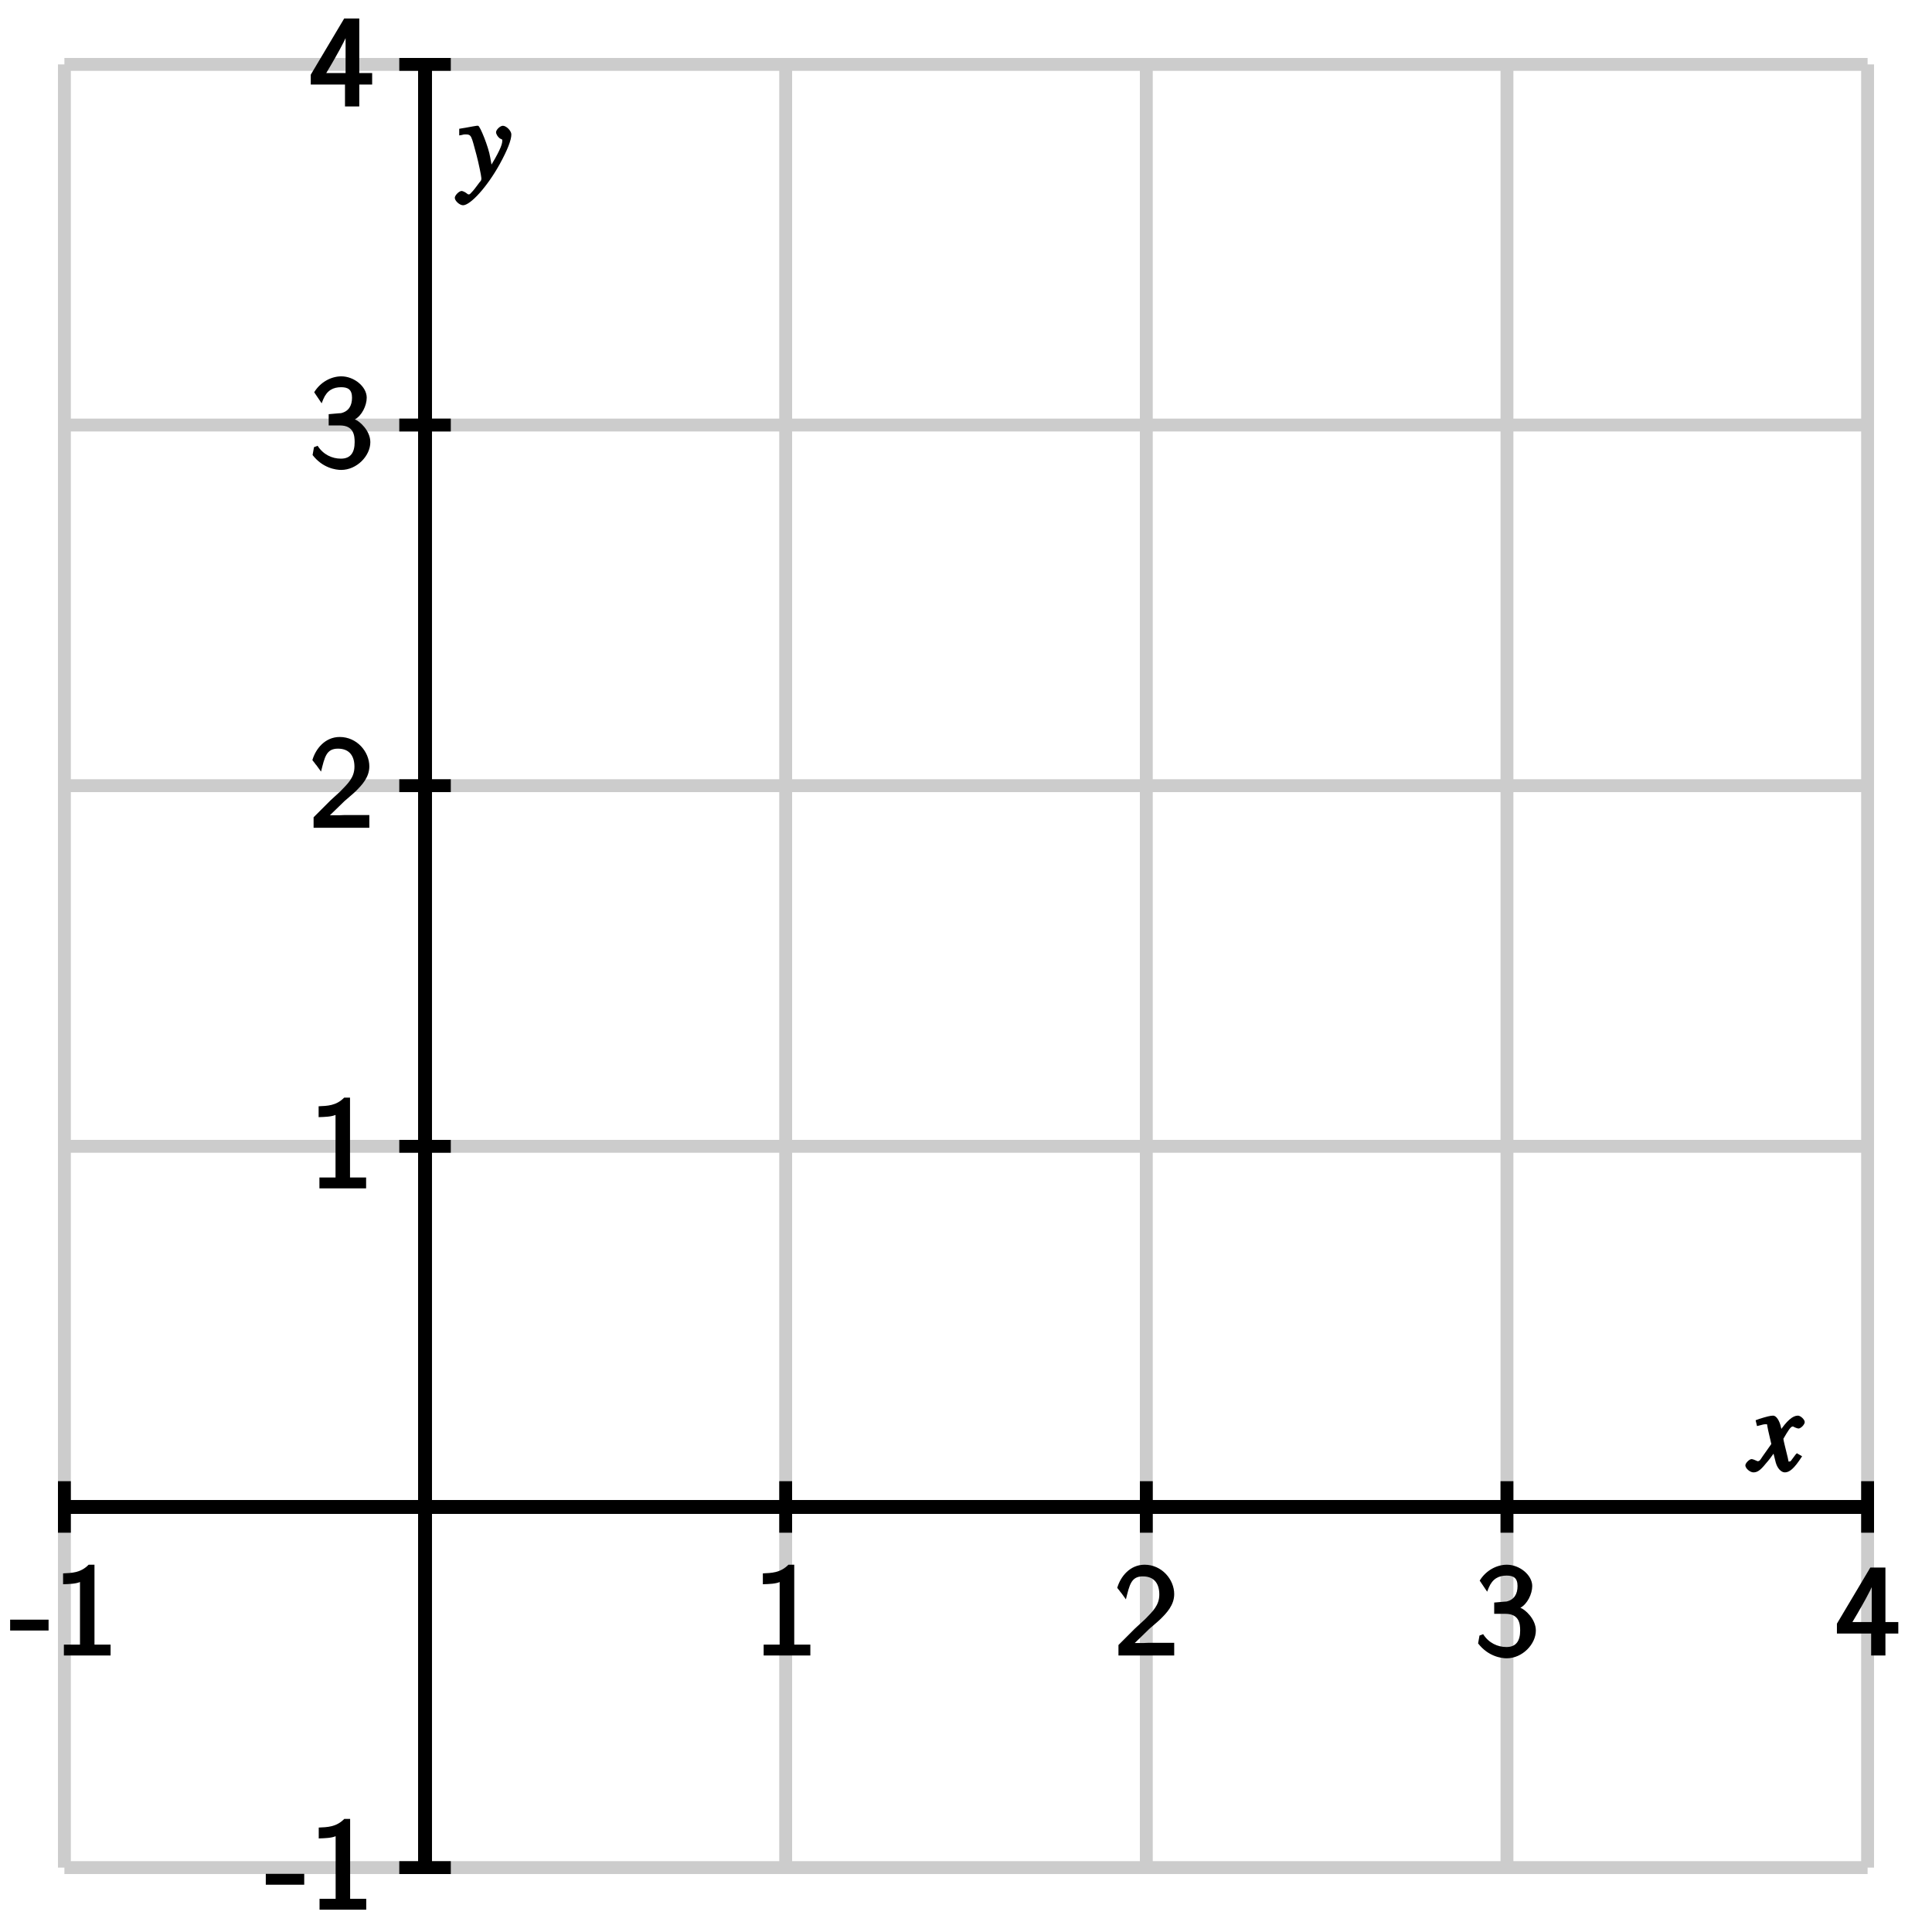
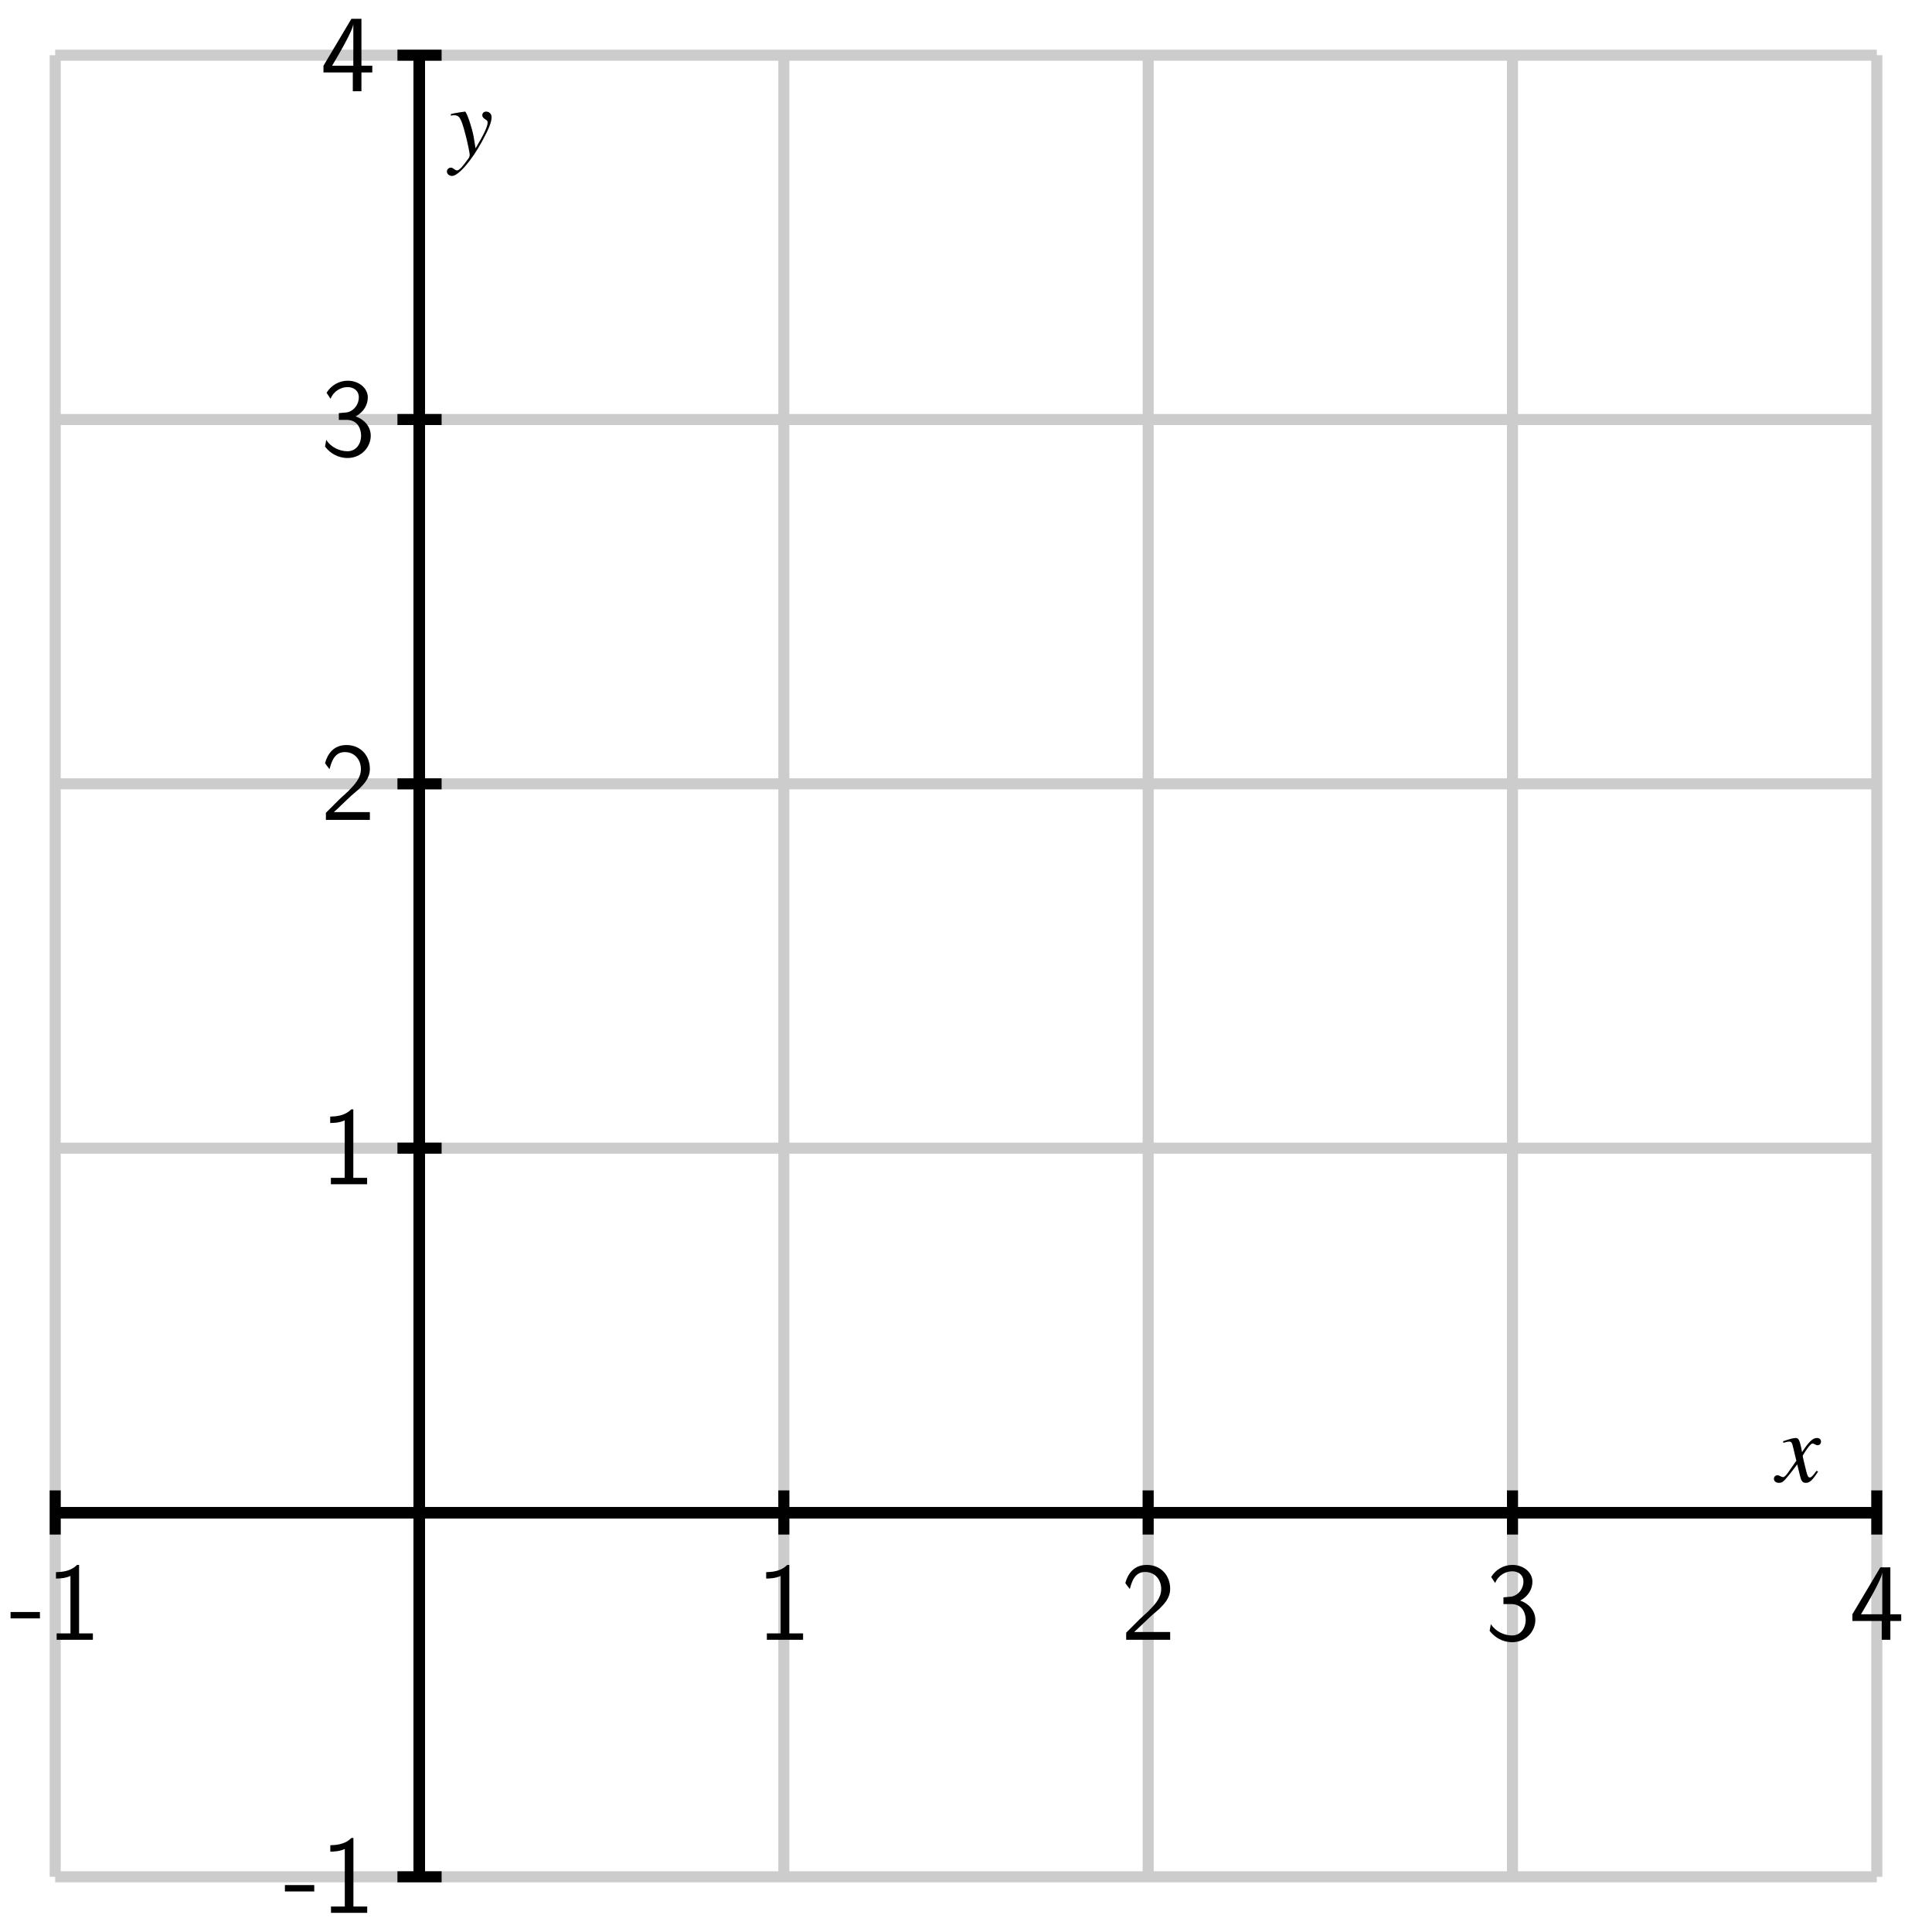
- <svg xmlns="http://www.w3.org/2000/svg" xmlns:xlink="http://www.w3.org/1999/xlink" width="150pt" height="150pt" viewBox="0 0 150 150" version="1.1">
+ <svg xmlns="http://www.w3.org/2000/svg" xmlns:xlink="http://www.w3.org/1999/xlink" width="175pt" height="175pt" viewBox="0 0 175 175" version="1.1">
  <defs>
    <g>
      <symbol overflow="visible" id="glyph0-0">
        <path style="stroke:none;" d="" />
      </symbol>
      <symbol overflow="visible" id="glyph0-1">
-         <path style="stroke:none;" d="M 2.922 -2.062 L 2.922 -2.781 L -0.062 -2.781 L -0.062 -1.938 L 2.922 -1.938 Z M 2.922 -2.062 " />
+         <path style="stroke:none;" d="M 2.766 -1.938 L 2.766 -2.516 L 0.109 -2.516 L 0.109 -1.938 Z M 2.766 -1.938 " />
      </symbol>
      <symbol overflow="visible" id="glyph0-2">
-         <path style="stroke:none;" d="M 2.984 -7.047 L 2.703 -7.047 C 2.078 -6.406 1.375 -6.406 0.719 -6.375 L 0.719 -5.531 C 1.219 -5.547 1.703 -5.562 2.031 -5.703 L 2.031 -0.844 L 0.781 -0.844 L 0.781 0 L 4.406 0 L 4.406 -0.844 L 3.156 -0.844 L 3.156 -7.047 Z M 2.984 -7.047 " />
+         <path style="stroke:none;" d="M 2.984 -6.781 L 2.797 -6.781 C 2.203 -6.172 1.375 -6.141 0.891 -6.125 L 0.891 -5.547 C 1.219 -5.547 1.703 -5.562 2.203 -5.781 L 2.203 -0.578 L 0.953 -0.578 L 0.953 0 L 4.234 0 L 4.234 -0.578 L 2.984 -0.578 Z M 2.984 -6.781 " />
      </symbol>
      <symbol overflow="visible" id="glyph0-3">
-         <path style="stroke:none;" d="M 1.625 -2.109 L 0.328 -0.812 L 0.328 0 L 4.656 0 L 4.656 -0.984 L 2.672 -0.984 C 2.547 -0.984 2.438 -0.969 2.312 -0.969 L 1.594 -0.969 C 1.656 -1.016 2.406 -1.766 2.719 -2.062 C 2.906 -2.234 3.422 -2.656 3.609 -2.844 C 4.062 -3.297 4.656 -3.906 4.656 -4.766 C 4.656 -5.906 3.688 -7.047 2.359 -7.047 C 1.219 -7.047 0.484 -6.125 0.234 -5.25 C 0.422 -5.016 0.469 -4.953 0.484 -4.922 C 0.516 -4.906 0.609 -4.766 0.906 -4.359 C 1.188 -5.484 1.312 -6.141 2.219 -6.141 C 3.156 -6.141 3.5 -5.516 3.5 -4.734 C 3.5 -3.891 2.984 -3.422 2.391 -2.812 Z M 1.625 -2.109 " />
+         <path style="stroke:none;" d="M 1.734 -1.875 L 0.5 -0.641 L 0.5 0 L 4.484 0 L 4.484 -0.703 L 2.672 -0.703 C 2.547 -0.703 2.438 -0.703 2.312 -0.703 L 1.219 -0.703 C 1.547 -0.984 2.297 -1.734 2.609 -2.016 C 2.797 -2.203 3.312 -2.625 3.5 -2.797 C 3.953 -3.25 4.484 -3.781 4.484 -4.625 C 4.484 -5.781 3.688 -6.781 2.359 -6.781 C 1.219 -6.781 0.656 -6 0.422 -5.141 C 0.547 -4.969 0.594 -4.906 0.609 -4.875 C 0.625 -4.859 0.734 -4.734 0.828 -4.594 C 1.031 -5.359 1.312 -6.141 2.219 -6.141 C 3.156 -6.141 3.672 -5.391 3.672 -4.609 C 3.672 -3.766 3.094 -3.188 2.516 -2.594 Z M 1.734 -1.875 " />
      </symbol>
      <symbol overflow="visible" id="glyph0-4">
-         <path style="stroke:none;" d="M 1.078 -5.266 C 1.375 -5.969 1.859 -6.203 2.469 -6.203 C 2.984 -6.203 3.312 -6.031 3.312 -5.391 C 3.312 -4.781 3.062 -4.328 2.453 -4.188 C 2.406 -4.188 2.375 -4.188 1.5 -4.109 L 1.5 -3.234 L 2.375 -3.234 C 3.453 -3.234 3.516 -2.438 3.516 -1.938 C 3.516 -1.156 3.219 -0.656 2.453 -0.656 C 1.766 -0.656 1.078 -0.969 0.641 -1.656 L 0.359 -1.547 L 0.25 -0.938 C 1.031 0.078 2.062 0.219 2.469 0.219 C 3.688 0.219 4.734 -0.875 4.734 -1.938 C 4.734 -2.844 3.875 -3.594 3.531 -3.703 C 4.062 -3.984 4.453 -4.766 4.453 -5.391 C 4.453 -6.25 3.469 -7.047 2.484 -7.047 C 1.703 -7.047 0.859 -6.609 0.375 -5.812 L 0.953 -4.953 Z M 1.078 -5.266 " />
+         <path style="stroke:none;" d="M 0.922 -5.141 C 1.203 -5.844 1.859 -6.203 2.469 -6.203 C 2.984 -6.203 3.484 -5.906 3.484 -5.266 C 3.484 -4.656 3.062 -4.062 2.453 -3.922 C 2.406 -3.906 2.375 -3.906 1.672 -3.844 L 1.672 -3.234 L 2.375 -3.234 C 3.453 -3.234 3.688 -2.312 3.688 -1.812 C 3.688 -1.031 3.219 -0.391 2.453 -0.391 C 1.766 -0.391 0.969 -0.734 0.531 -1.422 L 0.422 -0.812 C 1.156 0.125 2.062 0.219 2.469 0.219 C 3.688 0.219 4.562 -0.75 4.562 -1.797 C 4.562 -2.703 3.875 -3.328 3.188 -3.547 C 3.953 -3.953 4.297 -4.625 4.297 -5.266 C 4.297 -6.125 3.469 -6.781 2.484 -6.781 C 1.703 -6.781 0.984 -6.375 0.562 -5.688 Z M 0.922 -5.141 " />
      </symbol>
      <symbol overflow="visible" id="glyph0-5">
-         <path style="stroke:none;" d="M 3.719 -1.703 L 4.875 -1.703 L 4.875 -2.594 L 3.875 -2.594 L 3.875 -6.828 L 2.703 -6.828 L 0.109 -2.469 L 0.109 -1.703 L 2.766 -1.703 L 2.766 0 L 3.875 0 L 3.875 -1.703 Z M 1.172 -2.359 C 1.688 -3.219 3.156 -5.688 3.156 -6.25 L 2.812 -6.25 L 2.812 -2.594 L 1.312 -2.594 Z M 1.172 -2.359 " />
+         <path style="stroke:none;" d="M 3.719 -1.703 L 4.703 -1.703 L 4.703 -2.312 L 3.719 -2.312 L 3.719 -6.562 L 2.812 -6.562 L 0.281 -2.312 L 0.281 -1.703 L 2.938 -1.703 L 2.938 0 L 3.719 0 Z M 1.062 -2.312 C 1.578 -3.188 2.984 -5.547 2.984 -6.125 L 2.984 -2.312 Z M 1.062 -2.312 " />
      </symbol>
      <symbol overflow="visible" id="glyph1-0">
        <path style="stroke:none;" d="" />
      </symbol>
      <symbol overflow="visible" id="glyph1-1">
-         <path style="stroke:none;" d="M 3.484 -1.297 C 3.422 -1.219 3.375 -1.156 3.297 -1.047 C 3.094 -0.781 3.109 -0.75 3 -0.75 C 2.875 -0.75 2.969 -0.688 2.891 -0.938 C 2.875 -1.016 2.875 -1.062 2.859 -1.094 C 2.641 -2 2.531 -2.406 2.531 -2.516 C 2.875 -3.109 3.094 -3.469 3.25 -3.469 C 3.297 -3.469 3.25 -3.484 3.344 -3.438 C 3.453 -3.375 3.641 -3.312 3.703 -3.312 C 3.891 -3.312 4.188 -3.625 4.188 -3.812 C 4.188 -4 3.875 -4.312 3.656 -4.312 C 3.266 -4.312 2.797 -3.938 2.172 -2.984 L 2.469 -2.859 L 2.359 -3.344 C 2.234 -3.953 1.969 -4.312 1.734 -4.312 C 1.531 -4.312 1.219 -4.234 0.672 -4.062 L 0.375 -3.953 L 0.484 -3.5 C 0.953 -3.625 1.031 -3.641 1.109 -3.641 C 1.344 -3.641 1.219 -3.719 1.344 -3.188 L 1.594 -2.109 L 0.922 -1.156 C 0.734 -0.875 0.688 -0.781 0.578 -0.781 C 0.531 -0.781 0.562 -0.75 0.469 -0.797 C 0.344 -0.859 0.141 -0.938 0.062 -0.938 C -0.109 -0.938 -0.422 -0.625 -0.422 -0.453 C -0.422 -0.219 -0.062 0.094 0.203 0.094 C 0.484 0.094 0.719 -0.031 1.156 -0.578 C 1.406 -0.859 1.594 -1.109 1.766 -1.359 L 1.938 -0.672 C 2.062 -0.219 2.359 0.094 2.641 0.094 C 2.984 0.094 3.344 -0.156 3.984 -1.156 L 3.578 -1.391 Z M 3.484 -1.297 " />
+         <path style="stroke:none;" d="M 3.625 -1 C 3.547 -0.922 3.5 -0.859 3.422 -0.75 C 3.219 -0.484 3.109 -0.391 3 -0.391 C 2.875 -0.391 2.797 -0.516 2.734 -0.766 C 2.703 -0.844 2.703 -0.891 2.688 -0.922 C 2.469 -1.828 2.359 -2.234 2.359 -2.375 C 2.766 -3.062 3.094 -3.469 3.25 -3.469 C 3.297 -3.469 3.375 -3.438 3.469 -3.391 C 3.578 -3.328 3.641 -3.312 3.703 -3.312 C 3.891 -3.312 4.016 -3.453 4.016 -3.641 C 4.016 -3.828 3.875 -3.969 3.656 -3.969 C 3.266 -3.969 2.922 -3.641 2.297 -2.688 L 2.203 -3.172 C 2.062 -3.781 1.969 -3.969 1.734 -3.969 C 1.531 -3.969 1.219 -3.891 0.672 -3.703 L 0.578 -3.672 L 0.609 -3.531 C 0.953 -3.625 1.031 -3.641 1.109 -3.641 C 1.344 -3.641 1.391 -3.562 1.516 -3.016 L 1.781 -1.906 L 1.047 -0.859 C 0.859 -0.578 0.688 -0.422 0.578 -0.422 C 0.531 -0.422 0.438 -0.453 0.344 -0.5 C 0.234 -0.562 0.141 -0.594 0.062 -0.594 C -0.109 -0.594 -0.25 -0.453 -0.25 -0.281 C -0.25 -0.047 -0.062 0.094 0.203 0.094 C 0.484 0.094 0.594 0.016 1.047 -0.531 C 1.281 -0.812 1.469 -1.062 1.859 -1.578 L 2.125 -0.5 C 2.234 -0.047 2.359 0.094 2.641 0.094 C 2.984 0.094 3.219 -0.109 3.75 -0.922 Z M 3.625 -1 " />
      </symbol>
      <symbol overflow="visible" id="glyph1-2">
-         <path style="stroke:none;" d="M 0.141 -3.594 C 0.25 -3.625 0.312 -3.641 0.406 -3.641 C 0.922 -3.641 0.875 -3.578 1.297 -2.031 C 1.453 -1.453 1.672 -0.391 1.672 -0.25 C 1.672 -0.094 1.672 -0.078 1.531 0.078 C 1.25 0.453 1.078 0.688 0.969 0.797 C 0.781 0.984 0.797 1.016 0.688 1.016 C 0.625 1.016 0.688 1.031 0.578 0.969 C 0.453 0.859 0.234 0.75 0.141 0.75 C -0.062 0.75 -0.391 1.094 -0.391 1.281 C -0.391 1.516 -0.016 1.859 0.25 1.859 C 0.812 1.859 2.109 0.453 3.094 -1.328 C 3.703 -2.438 4 -3.203 4 -3.641 C 4 -3.922 3.609 -4.312 3.344 -4.312 C 3.125 -4.312 2.812 -4 2.812 -3.812 C 2.812 -3.672 2.938 -3.453 3.109 -3.328 C 3.281 -3.234 3.297 -3.281 3.297 -3.156 C 3.297 -2.797 3.016 -2.219 2.25 -0.938 L 2.547 -0.812 L 2.359 -1.859 C 2.234 -2.656 1.562 -4.312 1.422 -4.312 L 1.312 -4.312 C 1.25 -4.25 1.344 -4.312 1.312 -4.312 C 1.219 -4.297 0.906 -4.25 0.422 -4.156 C 0.375 -4.156 0.266 -4.125 -0.047 -4.078 L -0.047 -3.562 Z M 0.141 -3.594 " />
+         <path style="stroke:none;" d="M 0.141 -3.594 C 0.25 -3.625 0.312 -3.641 0.406 -3.641 C 0.922 -3.641 1.062 -3.406 1.469 -1.859 C 1.625 -1.281 1.844 -0.219 1.844 -0.078 C 1.844 0.078 1.797 0.219 1.656 0.375 C 1.375 0.75 1.203 0.984 1.094 1.094 C 0.906 1.281 0.797 1.359 0.688 1.359 C 0.625 1.359 0.562 1.328 0.469 1.266 C 0.328 1.156 0.234 1.109 0.141 1.109 C -0.062 1.109 -0.219 1.266 -0.219 1.453 C -0.219 1.688 -0.016 1.859 0.25 1.859 C 0.812 1.859 2 0.5 2.969 -1.281 C 3.578 -2.391 3.828 -3.031 3.828 -3.469 C 3.828 -3.75 3.609 -3.969 3.344 -3.969 C 3.125 -3.969 2.984 -3.828 2.984 -3.641 C 2.984 -3.5 3.062 -3.406 3.234 -3.281 C 3.406 -3.188 3.469 -3.109 3.469 -2.984 C 3.469 -2.625 3.141 -1.922 2.375 -0.641 L 2.203 -1.688 C 2.062 -2.484 1.562 -3.969 1.422 -3.969 L 1.391 -3.969 C 1.375 -3.953 1.344 -3.953 1.312 -3.953 C 1.219 -3.953 0.906 -3.891 0.422 -3.812 C 0.375 -3.797 0.266 -3.766 0.141 -3.75 Z M 0.141 -3.594 " />
      </symbol>
    </g>
  </defs>
  <g id="surface1">
-     <path style="fill:none;stroke-width:10;stroke-linecap:butt;stroke-linejoin:miter;stroke:rgb(80.077%,80.077%,80.077%);stroke-opacity:1;stroke-miterlimit:10;" d="M 50 50 L 50 1450 M 330 50 L 330 1450 M 610 50 L 610 1450 M 890 50 L 890 1450 M 1170 50 L 1170 1450 M 1450 50 L 1450 1450 M 50 50 L 1450 50 M 50 330 L 1450 330 M 50 610 L 1450 610 M 50 890 L 1450 890 M 50 1170 L 1450 1170 M 50 1450 L 1450 1450 " transform="matrix(0.1,0,0,-0.1,0,150)" />
-     <path style="fill:none;stroke-width:10;stroke-linecap:butt;stroke-linejoin:miter;stroke:rgb(0%,0%,0%);stroke-opacity:1;stroke-miterlimit:10;" d="M 50 330 L 1450 330 M 330 50 L 330 1450 " transform="matrix(0.1,0,0,-0.1,0,150)" />
-     <path style="fill:none;stroke-width:10;stroke-linecap:butt;stroke-linejoin:miter;stroke:rgb(0%,0%,0%);stroke-opacity:1;stroke-miterlimit:10;" d="M 50 330 L 1450 330 M 330 50 L 330 1450 M 50 310 L 50 350 " transform="matrix(0.1,0,0,-0.1,0,150)" />
-     <path style="fill:none;stroke-width:10;stroke-linecap:butt;stroke-linejoin:miter;stroke:rgb(0%,0%,0%);stroke-opacity:1;stroke-miterlimit:10;" d="M 50 330 L 1450 330 M 330 50 L 330 1450 M 330 310 L 330 350 " transform="matrix(0.1,0,0,-0.1,0,150)" />
-     <path style="fill:none;stroke-width:10;stroke-linecap:butt;stroke-linejoin:miter;stroke:rgb(0%,0%,0%);stroke-opacity:1;stroke-miterlimit:10;" d="M 50 330 L 1450 330 M 330 50 L 330 1450 M 610 310 L 610 350 " transform="matrix(0.1,0,0,-0.1,0,150)" />
-     <path style="fill:none;stroke-width:10;stroke-linecap:butt;stroke-linejoin:miter;stroke:rgb(0%,0%,0%);stroke-opacity:1;stroke-miterlimit:10;" d="M 50 330 L 1450 330 M 330 50 L 330 1450 M 890 310 L 890 350 " transform="matrix(0.1,0,0,-0.1,0,150)" />
-     <path style="fill:none;stroke-width:10;stroke-linecap:butt;stroke-linejoin:miter;stroke:rgb(0%,0%,0%);stroke-opacity:1;stroke-miterlimit:10;" d="M 50 330 L 1450 330 M 330 50 L 330 1450 M 1170 310 L 1170 350 " transform="matrix(0.1,0,0,-0.1,0,150)" />
-     <path style="fill:none;stroke-width:10;stroke-linecap:butt;stroke-linejoin:miter;stroke:rgb(0%,0%,0%);stroke-opacity:1;stroke-miterlimit:10;" d="M 50 330 L 1450 330 M 330 50 L 330 1450 M 1450 310 L 1450 350 " transform="matrix(0.1,0,0,-0.1,0,150)" />
-     <path style="fill:none;stroke-width:10;stroke-linecap:butt;stroke-linejoin:miter;stroke:rgb(0%,0%,0%);stroke-opacity:1;stroke-miterlimit:10;" d="M 50 330 L 1450 330 M 330 50 L 330 1450 M 310 50 L 350 50 " transform="matrix(0.1,0,0,-0.1,0,150)" />
-     <path style="fill:none;stroke-width:10;stroke-linecap:butt;stroke-linejoin:miter;stroke:rgb(0%,0%,0%);stroke-opacity:1;stroke-miterlimit:10;" d="M 50 330 L 1450 330 M 330 50 L 330 1450 M 310 330 L 350 330 " transform="matrix(0.1,0,0,-0.1,0,150)" />
-     <path style="fill:none;stroke-width:10;stroke-linecap:butt;stroke-linejoin:miter;stroke:rgb(0%,0%,0%);stroke-opacity:1;stroke-miterlimit:10;" d="M 50 330 L 1450 330 M 330 50 L 330 1450 M 310 610 L 350 610 " transform="matrix(0.1,0,0,-0.1,0,150)" />
-     <path style="fill:none;stroke-width:10;stroke-linecap:butt;stroke-linejoin:miter;stroke:rgb(0%,0%,0%);stroke-opacity:1;stroke-miterlimit:10;" d="M 50 330 L 1450 330 M 330 50 L 330 1450 M 310 890 L 350 890 " transform="matrix(0.1,0,0,-0.1,0,150)" />
-     <path style="fill:none;stroke-width:10;stroke-linecap:butt;stroke-linejoin:miter;stroke:rgb(0%,0%,0%);stroke-opacity:1;stroke-miterlimit:10;" d="M 50 330 L 1450 330 M 330 50 L 330 1450 M 310 1170 L 350 1170 " transform="matrix(0.1,0,0,-0.1,0,150)" />
-     <path style="fill:none;stroke-width:10;stroke-linecap:butt;stroke-linejoin:miter;stroke:rgb(0%,0%,0%);stroke-opacity:1;stroke-miterlimit:10;" d="M 50 330 L 1450 330 M 330 50 L 330 1450 M 310 1450 L 350 1450 " transform="matrix(0.1,0,0,-0.1,0,150)" />
+     <path style="fill:none;stroke-width:10;stroke-linecap:butt;stroke-linejoin:miter;stroke:rgb(80.077%,80.077%,80.077%);stroke-opacity:1;stroke-miterlimit:10;" d="M 50 50 L 50 1700 M 380 50 L 380 1700 M 710 50 L 710 1700 M 1040 50 L 1040 1700 M 1370 50 L 1370 1700 M 1700 50 L 1700 1700 M 50 50 L 1700 50 M 50 380 L 1700 380 M 50 710 L 1700 710 M 50 1040 L 1700 1040 M 50 1370 L 1700 1370 M 50 1700 L 1700 1700 " transform="matrix(0.1,0,0,-0.1,0,175)" />
+     <path style="fill:none;stroke-width:10;stroke-linecap:butt;stroke-linejoin:miter;stroke:rgb(0%,0%,0%);stroke-opacity:1;stroke-miterlimit:10;" d="M 50 380 L 1700 380 M 380 50 L 380 1700 " transform="matrix(0.1,0,0,-0.1,0,175)" />
+     <path style="fill:none;stroke-width:10;stroke-linecap:butt;stroke-linejoin:miter;stroke:rgb(0%,0%,0%);stroke-opacity:1;stroke-miterlimit:10;" d="M 50 380 L 1700 380 M 380 50 L 380 1700 M 50 360 L 50 400 " transform="matrix(0.1,0,0,-0.1,0,175)" />
+     <path style="fill:none;stroke-width:10;stroke-linecap:butt;stroke-linejoin:miter;stroke:rgb(0%,0%,0%);stroke-opacity:1;stroke-miterlimit:10;" d="M 50 380 L 1700 380 M 380 50 L 380 1700 M 380 360 L 380 400 " transform="matrix(0.1,0,0,-0.1,0,175)" />
+     <path style="fill:none;stroke-width:10;stroke-linecap:butt;stroke-linejoin:miter;stroke:rgb(0%,0%,0%);stroke-opacity:1;stroke-miterlimit:10;" d="M 50 380 L 1700 380 M 380 50 L 380 1700 M 710 360 L 710 400 " transform="matrix(0.1,0,0,-0.1,0,175)" />
+     <path style="fill:none;stroke-width:10;stroke-linecap:butt;stroke-linejoin:miter;stroke:rgb(0%,0%,0%);stroke-opacity:1;stroke-miterlimit:10;" d="M 50 380 L 1700 380 M 380 50 L 380 1700 M 1040 360 L 1040 400 " transform="matrix(0.1,0,0,-0.1,0,175)" />
+     <path style="fill:none;stroke-width:10;stroke-linecap:butt;stroke-linejoin:miter;stroke:rgb(0%,0%,0%);stroke-opacity:1;stroke-miterlimit:10;" d="M 50 380 L 1700 380 M 380 50 L 380 1700 M 1370 360 L 1370 400 " transform="matrix(0.1,0,0,-0.1,0,175)" />
+     <path style="fill:none;stroke-width:10;stroke-linecap:butt;stroke-linejoin:miter;stroke:rgb(0%,0%,0%);stroke-opacity:1;stroke-miterlimit:10;" d="M 50 380 L 1700 380 M 380 50 L 380 1700 M 1700 360 L 1700 400 " transform="matrix(0.1,0,0,-0.1,0,175)" />
+     <path style="fill:none;stroke-width:10;stroke-linecap:butt;stroke-linejoin:miter;stroke:rgb(0%,0%,0%);stroke-opacity:1;stroke-miterlimit:10;" d="M 50 380 L 1700 380 M 380 50 L 380 1700 M 360 50 L 400 50 " transform="matrix(0.1,0,0,-0.1,0,175)" />
+     <path style="fill:none;stroke-width:10;stroke-linecap:butt;stroke-linejoin:miter;stroke:rgb(0%,0%,0%);stroke-opacity:1;stroke-miterlimit:10;" d="M 50 380 L 1700 380 M 380 50 L 380 1700 M 360 380 L 400 380 " transform="matrix(0.1,0,0,-0.1,0,175)" />
+     <path style="fill:none;stroke-width:10;stroke-linecap:butt;stroke-linejoin:miter;stroke:rgb(0%,0%,0%);stroke-opacity:1;stroke-miterlimit:10;" d="M 50 380 L 1700 380 M 380 50 L 380 1700 M 360 710 L 400 710 " transform="matrix(0.1,0,0,-0.1,0,175)" />
+     <path style="fill:none;stroke-width:10;stroke-linecap:butt;stroke-linejoin:miter;stroke:rgb(0%,0%,0%);stroke-opacity:1;stroke-miterlimit:10;" d="M 50 380 L 1700 380 M 380 50 L 380 1700 M 360 1040 L 400 1040 " transform="matrix(0.1,0,0,-0.1,0,175)" />
+     <path style="fill:none;stroke-width:10;stroke-linecap:butt;stroke-linejoin:miter;stroke:rgb(0%,0%,0%);stroke-opacity:1;stroke-miterlimit:10;" d="M 50 380 L 1700 380 M 380 50 L 380 1700 M 360 1370 L 400 1370 " transform="matrix(0.1,0,0,-0.1,0,175)" />
+     <path style="fill:none;stroke-width:10;stroke-linecap:butt;stroke-linejoin:miter;stroke:rgb(0%,0%,0%);stroke-opacity:1;stroke-miterlimit:10;" d="M 50 380 L 1700 380 M 380 50 L 380 1700 M 360 1700 L 400 1700 " transform="matrix(0.1,0,0,-0.1,0,175)" />
    <g style="fill:rgb(0%,0%,0%);fill-opacity:1;">
-       <use xlink:href="#glyph0-1" x="0.849" y="128.531" />
-       <use xlink:href="#glyph0-2" x="4.179" y="128.531" />
+       <use xlink:href="#glyph0-1" x="0.849" y="148.531" />
+       <use xlink:href="#glyph0-2" x="4.179" y="148.531" />
    </g>
    <g style="fill:rgb(0%,0%,0%);fill-opacity:1;">
-       <use xlink:href="#glyph0-2" x="58.509" y="128.531" />
+       <use xlink:href="#glyph0-2" x="68.509" y="148.531" />
    </g>
    <g style="fill:rgb(0%,0%,0%);fill-opacity:1;">
-       <use xlink:href="#glyph0-3" x="86.509" y="128.531" />
+       <use xlink:href="#glyph0-3" x="101.509" y="148.531" />
    </g>
    <g style="fill:rgb(0%,0%,0%);fill-opacity:1;">
-       <use xlink:href="#glyph0-4" x="114.509" y="128.531" />
+       <use xlink:href="#glyph0-4" x="134.509" y="148.531" />
    </g>
    <g style="fill:rgb(0%,0%,0%);fill-opacity:1;">
-       <use xlink:href="#glyph0-5" x="142.509" y="128.531" />
+       <use xlink:href="#glyph0-5" x="167.509" y="148.531" />
    </g>
    <g style="fill:rgb(0%,0%,0%);fill-opacity:1;">
-       <use xlink:href="#glyph0-1" x="20.698" y="148.266" />
-       <use xlink:href="#glyph0-2" x="24.028" y="148.266" />
+       <use xlink:href="#glyph0-1" x="25.698" y="173.266" />
+       <use xlink:href="#glyph0-2" x="29.028" y="173.266" />
    </g>
    <g style="fill:rgb(0%,0%,0%);fill-opacity:1;">
-       <use xlink:href="#glyph0-2" x="24.019" y="92.266" />
+       <use xlink:href="#glyph0-2" x="29.019" y="107.266" />
    </g>
    <g style="fill:rgb(0%,0%,0%);fill-opacity:1;">
-       <use xlink:href="#glyph0-3" x="24.019" y="64.266" />
+       <use xlink:href="#glyph0-3" x="29.019" y="74.266" />
    </g>
    <g style="fill:rgb(0%,0%,0%);fill-opacity:1;">
-       <use xlink:href="#glyph0-4" x="24.019" y="36.266" />
+       <use xlink:href="#glyph0-4" x="29.019" y="41.266" />
    </g>
    <g style="fill:rgb(0%,0%,0%);fill-opacity:1;">
-       <use xlink:href="#glyph0-5" x="24.019" y="8.266" />
+       <use xlink:href="#glyph0-5" x="29.019" y="8.266" />
    </g>
    <g style="fill:rgb(0%,0%,0%);fill-opacity:1;">
-       <use xlink:href="#glyph1-1" x="135.931" y="114.221" />
+       <use xlink:href="#glyph1-1" x="160.931" y="134.221" />
    </g>
    <g style="fill:rgb(0%,0%,0%);fill-opacity:1;">
-       <use xlink:href="#glyph1-2" x="35.701" y="14.077" />
+       <use xlink:href="#glyph1-2" x="40.701" y="14.077" />
    </g>
  </g>
</svg>
